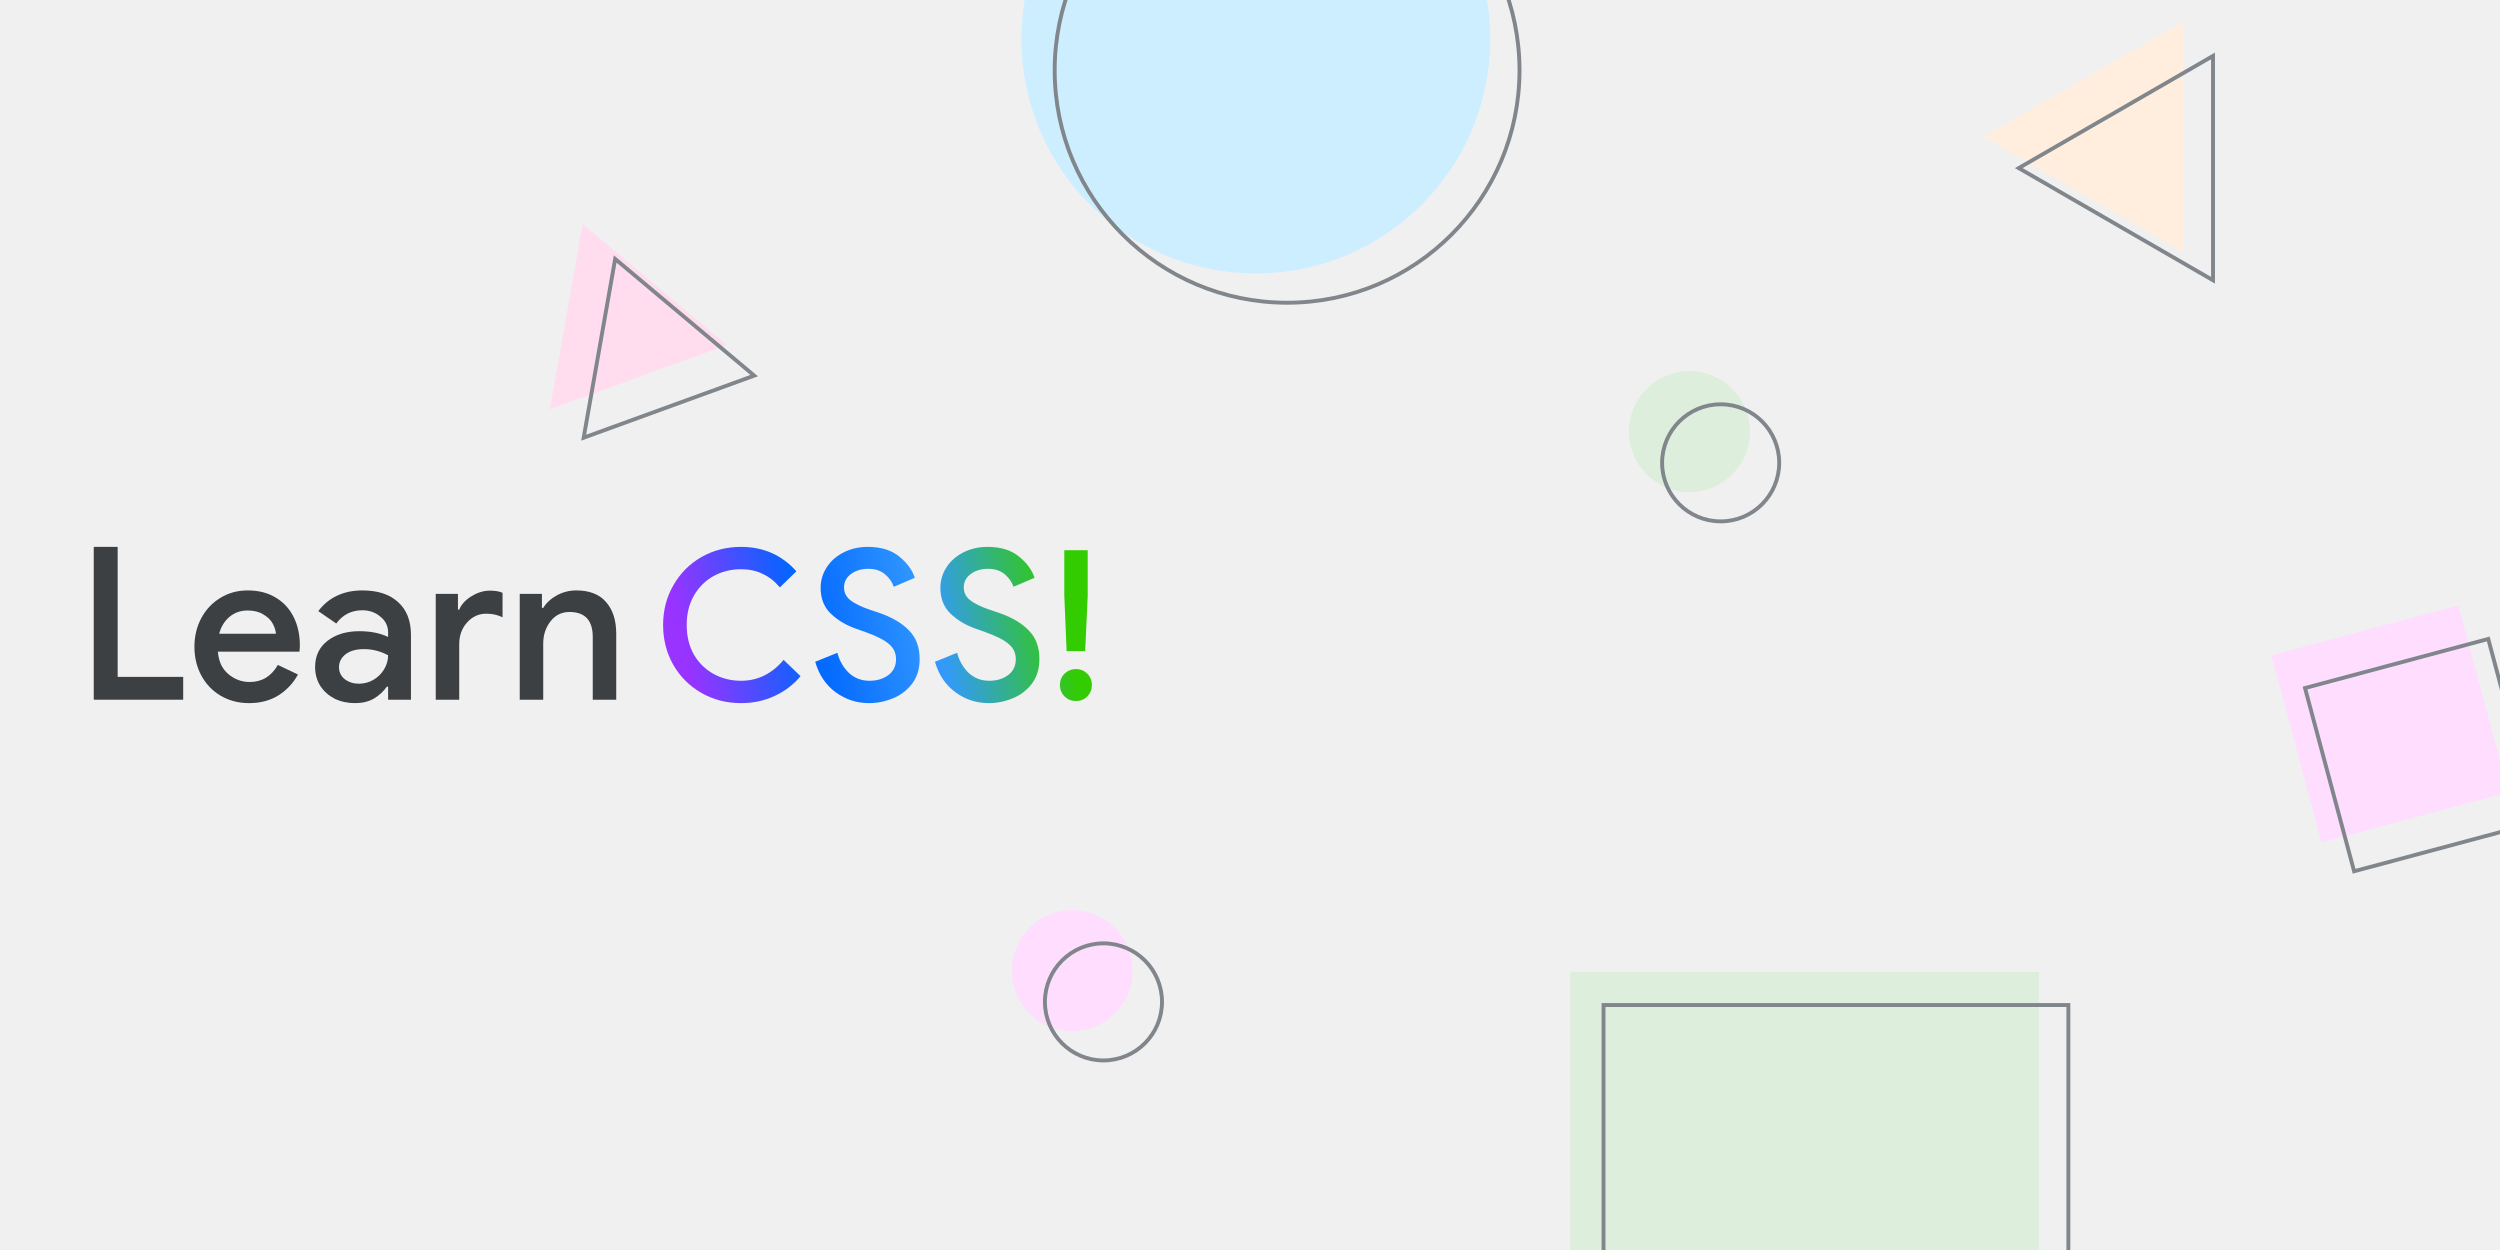
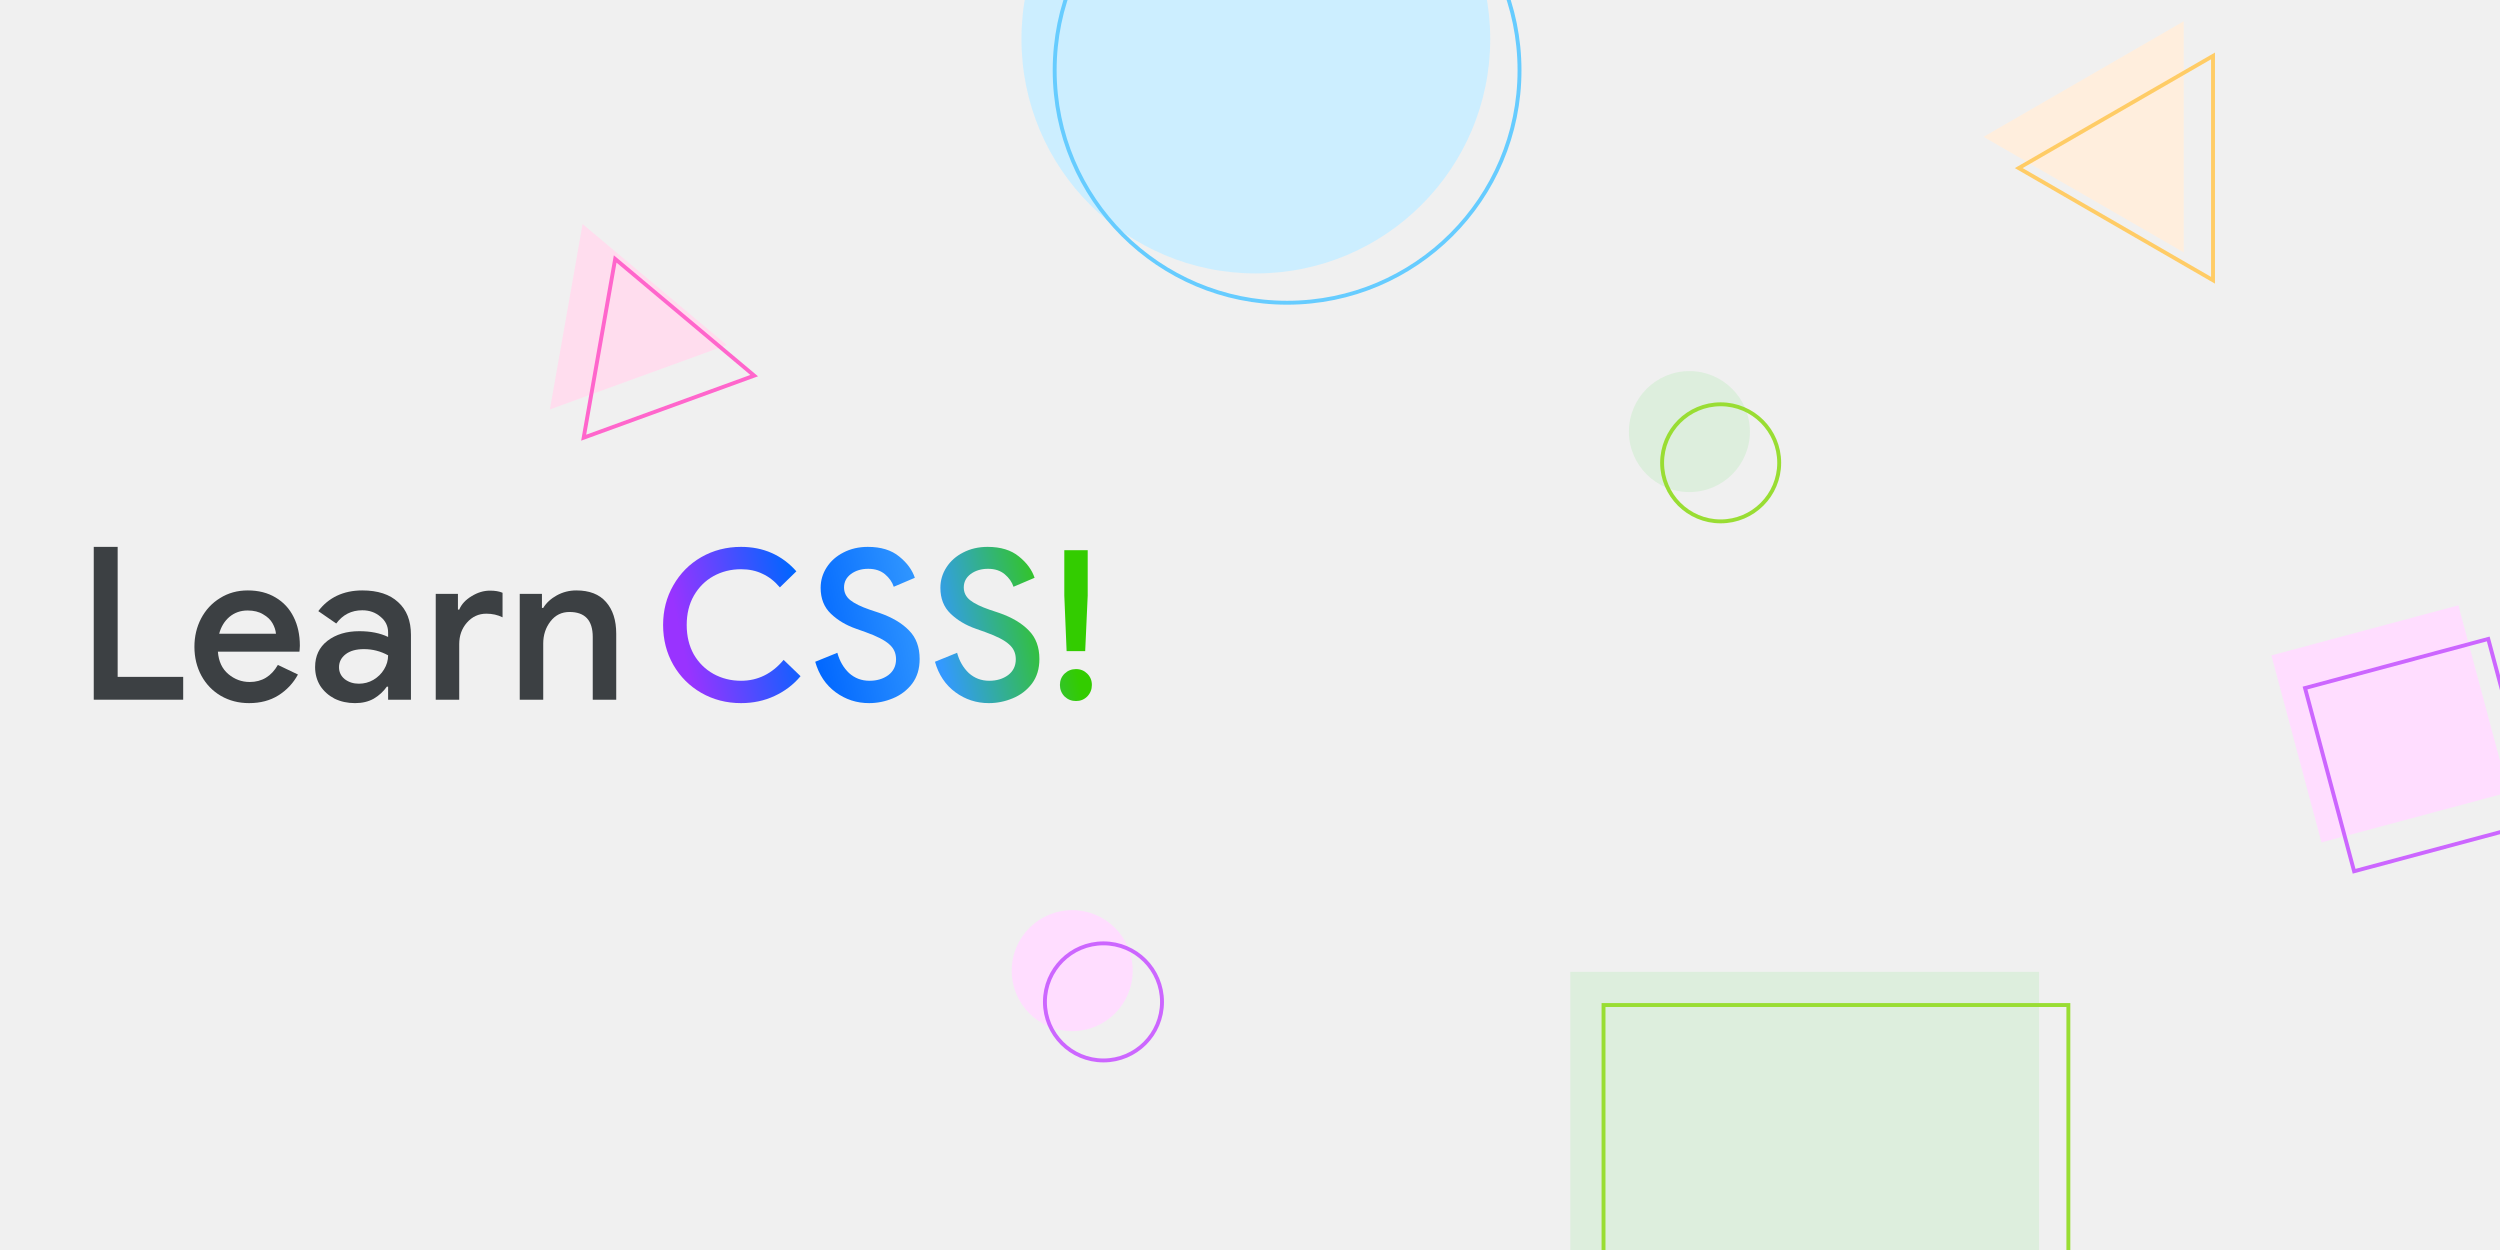
<svg xmlns="http://www.w3.org/2000/svg" width="640" height="320" viewBox="0 0 640 320" fill="none">
  <g clip-path="url(#clip0)">
    <g clip-path="url(#clip1)">
      <circle cx="321.496" cy="10" r="60" fill="#CCEEFF" />
      <circle cx="432.488" cy="110.487" r="15.487" fill="#DDEEDD" />
      <circle cx="274.487" cy="248.487" r="15.487" fill="#FFDDFF" />
      <path d="M149.144 57.358L186.058 88.333L140.776 104.814L149.144 57.358Z" fill="#FFDDEE" />
      <path d="M559.031 5.449L559.031 64.612L507.794 35.03L559.031 5.449Z" fill="#FFEEDD" />
      <rect x="581.474" y="167.786" width="49.559" height="49.559" transform="rotate(-15 581.474 167.786)" fill="#FFDDFF" />
      <rect x="402.002" y="248.788" width="120" height="120" fill="#DDEEDD" />
-       <circle cx="329.496" cy="18" r="59.5" stroke="#80868B" />
-       <circle cx="440.488" cy="118.487" r="14.987" stroke="#80868B" />
-       <circle cx="282.487" cy="256.487" r="14.987" stroke="#80868B" />
-       <path d="M149.419 112.048L157.486 66.297L193.073 96.159L149.419 112.048Z" stroke="#80868B" />
-       <path d="M516.794 43.03L566.531 14.315L566.531 71.746L516.794 43.03Z" stroke="#80868B" />
-       <rect x="590.086" y="176.14" width="48.559" height="48.559" transform="rotate(-15 590.086 176.14)" stroke="#80868B" />
-       <rect x="410.502" y="257.288" width="119" height="119" stroke="#80868B" />
+       <circle cx="329.496" cy="18" r="59.5" stroke="#66CCFF" />
+       <circle cx="440.488" cy="118.487" r="14.987" stroke="#99DD33" />
+       <circle cx="282.487" cy="256.487" r="14.987" stroke="#CC66FF" />
+       <path d="M149.419 112.048L157.486 66.297L193.073 96.159L149.419 112.048Z" stroke="#FF66CC" />
+       <path d="M516.794 43.03L566.531 14.315L566.531 71.746L516.794 43.03Z" stroke="#FFCC66" />
+       <rect x="590.086" y="176.14" width="48.559" height="48.559" transform="rotate(-15 590.086 176.14)" stroke="#CC66FF" />
+       <rect x="410.502" y="257.288" width="119" height="119" stroke="#99DD33" />
    </g>
    <path d="M24 140H30.12V173.279H46.896V179.126H24V140Z" fill="#3C4043" />
    <path d="M63.76 180C61.1 180 58.696 179.381 56.547 178.142C54.434 176.903 52.776 175.191 51.574 173.005C50.372 170.783 49.771 168.306 49.771 165.574C49.771 162.951 50.335 160.546 51.465 158.361C52.63 156.138 54.251 154.39 56.328 153.115C58.404 151.803 60.772 151.148 63.432 151.148C66.164 151.148 68.532 151.749 70.536 152.951C72.576 154.153 74.124 155.829 75.18 157.978C76.237 160.091 76.765 162.532 76.765 165.301C76.765 165.628 76.747 165.956 76.71 166.284C76.674 166.612 76.656 166.794 76.656 166.831H55.782C55.964 169.308 56.856 171.22 58.459 172.568C60.062 173.916 61.883 174.59 63.924 174.59C67.056 174.59 69.461 173.133 71.137 170.219L76.273 172.678C75.071 174.9 73.395 176.685 71.246 178.033C69.133 179.344 66.638 180 63.76 180ZM70.645 162.24C70.572 161.366 70.281 160.474 69.771 159.563C69.261 158.652 68.459 157.887 67.366 157.268C66.31 156.612 64.98 156.284 63.377 156.284C61.592 156.284 60.044 156.831 58.732 157.923C57.457 159.016 56.583 160.455 56.109 162.24H70.645Z" fill="#3C4043" />
    <path d="M90.886 180C88.955 180 87.206 179.617 85.64 178.852C84.11 178.051 82.889 176.958 81.979 175.574C81.104 174.153 80.667 172.55 80.667 170.765C80.667 167.923 81.724 165.683 83.837 164.044C85.986 162.404 88.7 161.585 91.979 161.585C94.856 161.585 97.316 162.077 99.356 163.06V161.913C99.356 160.273 98.7 158.925 97.388 157.869C96.113 156.776 94.565 156.23 92.744 156.23C89.975 156.23 87.753 157.359 86.077 159.617L81.487 156.448C82.762 154.736 84.347 153.424 86.241 152.514C88.172 151.603 90.339 151.148 92.744 151.148C96.714 151.148 99.775 152.149 101.924 154.153C104.11 156.12 105.203 158.907 105.203 162.514V179.126H99.356V175.792H99.028C98.153 177.031 97.042 178.051 95.694 178.852C94.347 179.617 92.744 180 90.886 180ZM91.869 175.027C93.217 175.027 94.456 174.699 95.585 174.044C96.751 173.352 97.662 172.459 98.317 171.366C99.01 170.237 99.356 169.035 99.356 167.76C97.425 166.703 95.367 166.175 93.181 166.175C91.177 166.175 89.611 166.612 88.481 167.486C87.352 168.361 86.787 169.472 86.787 170.82C86.787 172.058 87.279 173.078 88.263 173.88C89.283 174.645 90.485 175.027 91.869 175.027Z" fill="#3C4043" />
    <path d="M111.549 152.022H117.232V156.066H117.56C118.142 154.681 119.199 153.534 120.729 152.623C122.259 151.676 123.826 151.202 125.428 151.202C126.74 151.202 127.815 151.384 128.652 151.749V158.033C127.414 157.413 126.03 157.104 124.499 157.104C122.532 157.104 120.875 157.869 119.527 159.399C118.215 160.893 117.56 162.732 117.56 164.918V179.126H111.549V152.022Z" fill="#3C4043" />
    <path d="M133.054 152.022H138.737V155.628H139.065C139.867 154.317 141.033 153.242 142.563 152.404C144.093 151.566 145.75 151.148 147.535 151.148C150.887 151.148 153.419 152.131 155.131 154.098C156.88 156.066 157.754 158.78 157.754 162.24V179.126H151.743V163.06C151.743 158.798 149.757 156.667 145.787 156.667C143.783 156.667 142.162 157.468 140.923 159.071C139.685 160.674 139.065 162.568 139.065 164.754V179.126H133.054V152.022Z" fill="#3C4043" />
    <path d="M189.7 180C185.993 180 182.606 179.127 179.54 177.38C176.51 175.633 174.121 173.244 172.374 170.214C170.627 167.148 169.754 163.743 169.754 160C169.754 156.257 170.627 152.87 172.374 149.84C174.121 146.774 176.51 144.367 179.54 142.62C182.606 140.873 185.993 140 189.7 140C195.44 140 200.164 142.086 203.871 146.257L199.647 150.374C198.328 148.806 196.848 147.647 195.208 146.898C193.604 146.114 191.768 145.722 189.7 145.722C187.134 145.722 184.781 146.31 182.642 147.487C180.538 148.663 178.863 150.339 177.615 152.513C176.403 154.652 175.797 157.148 175.797 160C175.797 162.852 176.403 165.365 177.615 167.54C178.863 169.679 180.538 171.337 182.642 172.513C184.781 173.69 187.134 174.278 189.7 174.278C193.978 174.278 197.615 172.496 200.609 168.93L204.941 173.102C203.123 175.276 200.895 176.97 198.257 178.182C195.654 179.394 192.802 180 189.7 180Z" fill="url(#paint0_linear)" />
    <path d="M222.49 180C219.317 180 216.465 179.073 213.934 177.219C211.403 175.365 209.656 172.763 208.693 169.412L214.362 167.112C214.932 169.216 215.93 170.945 217.356 172.299C218.818 173.619 220.565 174.278 222.597 174.278C224.486 174.278 226.091 173.797 227.41 172.834C228.729 171.836 229.388 170.481 229.388 168.77C229.388 167.201 228.8 165.918 227.624 164.92C226.483 163.886 224.468 162.852 221.581 161.818L219.174 160.963C216.608 160.071 214.451 158.788 212.704 157.112C210.957 155.437 210.083 153.226 210.083 150.481C210.083 148.592 210.6 146.845 211.634 145.241C212.668 143.636 214.094 142.371 215.912 141.444C217.766 140.481 219.852 140 222.169 140C225.52 140 228.194 140.82 230.19 142.46C232.187 144.064 233.524 145.882 234.201 147.914L228.8 150.214C228.408 149.002 227.659 147.932 226.554 147.005C225.449 146.078 224.023 145.615 222.276 145.615C220.529 145.615 219.05 146.061 217.837 146.952C216.661 147.843 216.073 148.984 216.073 150.374C216.073 151.693 216.608 152.781 217.677 153.636C218.747 154.492 220.422 155.312 222.704 156.096L225.11 156.898C228.39 158.039 230.921 159.537 232.704 161.39C234.522 163.209 235.431 165.651 235.431 168.717C235.431 171.212 234.789 173.316 233.506 175.027C232.223 176.702 230.583 177.95 228.586 178.77C226.625 179.59 224.593 180 222.49 180Z" fill="url(#paint1_linear)" />
    <path d="M253.145 180C249.972 180 247.12 179.073 244.588 177.219C242.057 175.365 240.31 172.763 239.348 169.412L245.016 167.112C245.587 169.216 246.585 170.945 248.011 172.299C249.473 173.619 251.219 174.278 253.252 174.278C255.141 174.278 256.745 173.797 258.064 172.834C259.383 171.836 260.043 170.481 260.043 168.77C260.043 167.201 259.455 165.918 258.278 164.92C257.137 163.886 255.123 162.852 252.235 161.818L249.829 160.963C247.262 160.071 245.105 158.788 243.358 157.112C241.612 155.437 240.738 153.226 240.738 150.481C240.738 148.592 241.255 146.845 242.289 145.241C243.323 143.636 244.749 142.371 246.567 141.444C248.421 140.481 250.506 140 252.824 140C256.175 140 258.849 140.82 260.845 142.46C262.842 144.064 264.178 145.882 264.856 147.914L259.455 150.214C259.063 149.002 258.314 147.932 257.209 147.005C256.104 146.078 254.678 145.615 252.931 145.615C251.184 145.615 249.704 146.061 248.492 146.952C247.316 147.843 246.727 148.984 246.727 150.374C246.727 151.693 247.262 152.781 248.332 153.636C249.401 154.492 251.077 155.312 253.358 156.096L255.765 156.898C259.045 158.039 261.576 159.537 263.358 161.39C265.177 163.209 266.086 165.651 266.086 168.717C266.086 171.212 265.444 173.316 264.161 175.027C262.877 176.702 261.237 177.95 259.241 178.77C257.28 179.59 255.248 180 253.145 180Z" fill="url(#paint2_linear)" />
    <path d="M272.462 152.46V140.856H278.452V152.46L277.81 166.684H273.051L272.462 152.46ZM275.457 179.465C274.316 179.465 273.336 179.073 272.516 178.289C271.731 177.469 271.339 176.488 271.339 175.348C271.339 174.207 271.731 173.244 272.516 172.46C273.336 171.676 274.316 171.283 275.457 171.283C276.598 171.283 277.56 171.676 278.345 172.46C279.129 173.244 279.521 174.207 279.521 175.348C279.521 176.488 279.129 177.469 278.345 178.289C277.56 179.073 276.598 179.465 275.457 179.465Z" fill="url(#paint3_linear)" />
  </g>
  <defs>
    <linearGradient id="paint0_linear" x1="169.754" y1="180" x2="282.916" y2="156.016" gradientUnits="userSpaceOnUse">
      <stop offset="0.068" stop-color="#9933FF" />
      <stop offset="0.344" stop-color="#0066FF" />
      <stop offset="0.62" stop-color="#3399FF" />
      <stop offset="0.911" stop-color="#33CC00" />
    </linearGradient>
    <linearGradient id="paint1_linear" x1="169.754" y1="180" x2="282.916" y2="156.016" gradientUnits="userSpaceOnUse">
      <stop offset="0.068" stop-color="#9933FF" />
      <stop offset="0.344" stop-color="#0066FF" />
      <stop offset="0.62" stop-color="#3399FF" />
      <stop offset="0.911" stop-color="#33CC00" />
    </linearGradient>
    <linearGradient id="paint2_linear" x1="169.754" y1="180" x2="282.916" y2="156.016" gradientUnits="userSpaceOnUse">
      <stop offset="0.068" stop-color="#9933FF" />
      <stop offset="0.344" stop-color="#0066FF" />
      <stop offset="0.62" stop-color="#3399FF" />
      <stop offset="0.911" stop-color="#33CC00" />
    </linearGradient>
    <linearGradient id="paint3_linear" x1="169.754" y1="180" x2="282.916" y2="156.016" gradientUnits="userSpaceOnUse">
      <stop offset="0.068" stop-color="#9933FF" />
      <stop offset="0.344" stop-color="#0066FF" />
      <stop offset="0.62" stop-color="#3399FF" />
      <stop offset="0.911" stop-color="#33CC00" />
    </linearGradient>
    <clipPath id="clip0">
      <rect width="640" height="320" fill="white" />
    </clipPath>
    <clipPath id="clip1">
      <rect width="640" height="640" fill="white" transform="translate(0 -160)" />
    </clipPath>
  </defs>
</svg>
